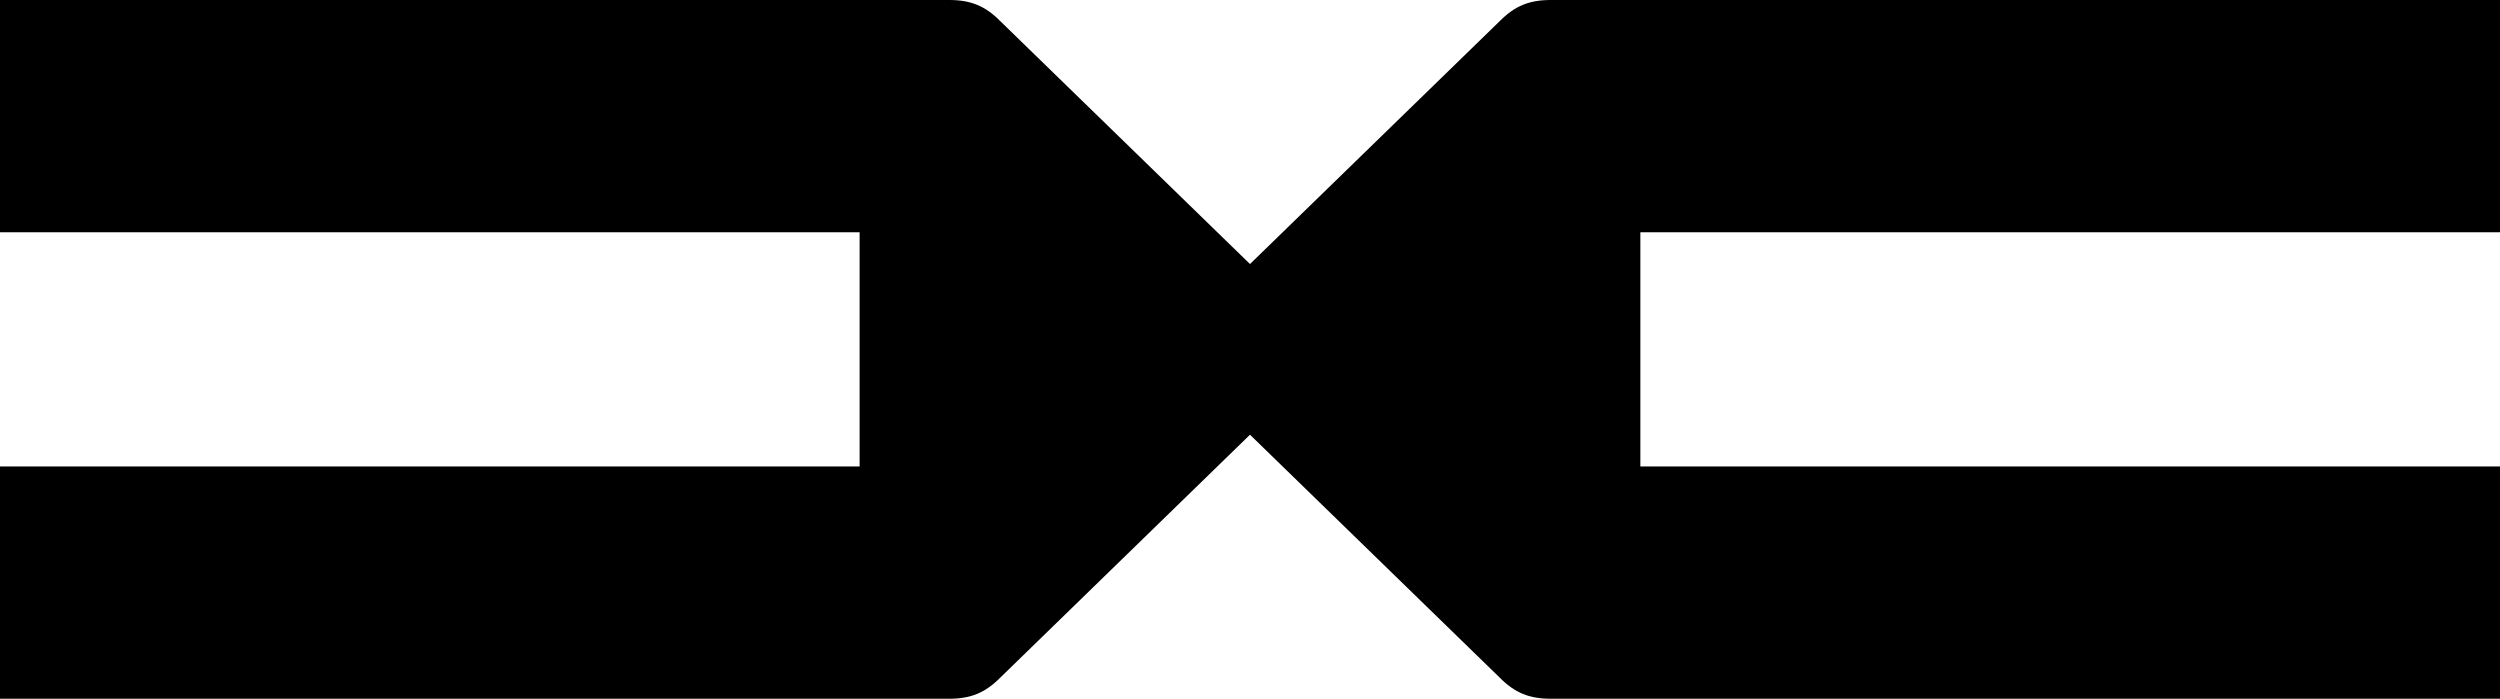
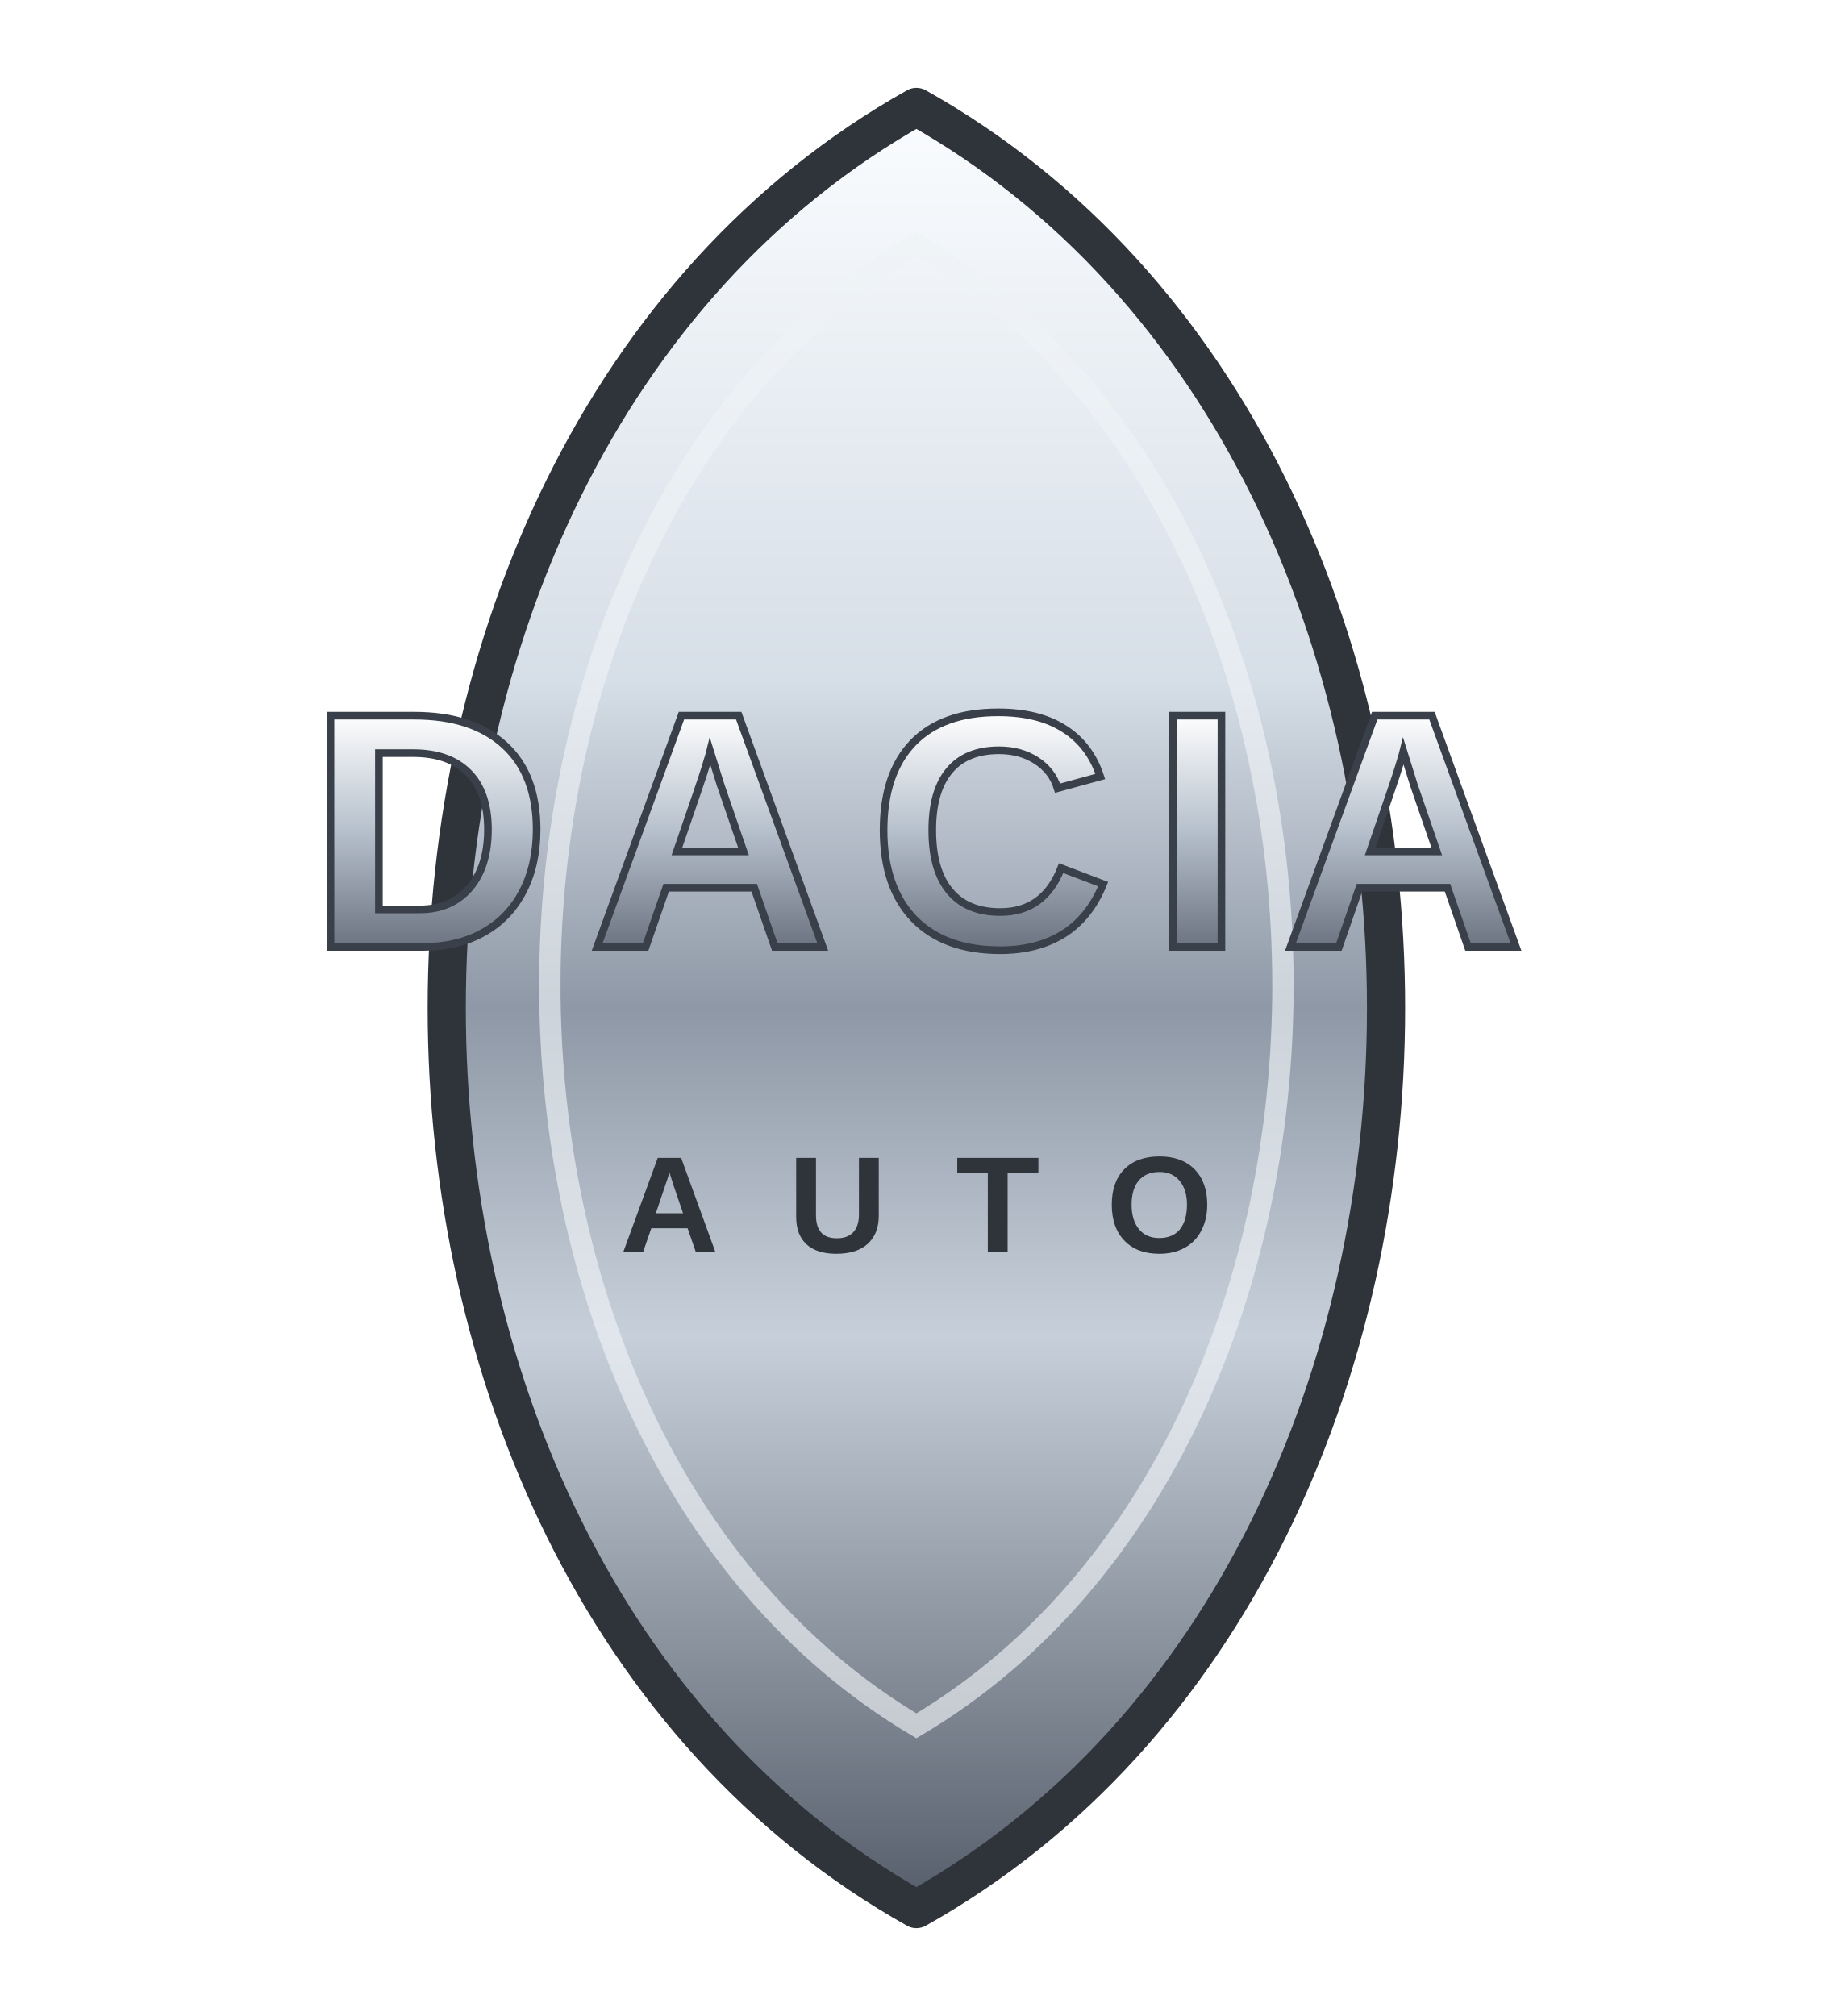
- <svg xmlns="http://www.w3.org/2000/svg" width="132.292mm" height="36.977mm" viewBox="0 0 132.292 36.977" version="1.1" id="svg1">
-   <defs id="defs1" />
-   <g id="layer1" transform="translate(-110.2143,-138.2912)">
-     <path d="m 110.214,138.291 v 12.291 h 45.488 v 6.197 6.197 h -45.488 v 12.291 h 50.225 c 1.152,0 1.911,-0.32 2.697,-1.109 l 13.224,-12.863 13.224,12.863 c 0.785,0.789 1.545,1.109 2.697,1.109 h 50.225 v -12.291 h -45.489 v -6.197 -6.197 h 45.489 v -12.291 h -50.225 c -1.152,0 -1.911,0.32 -2.697,1.109 l -13.224,12.863 -13.224,-12.863 c -0.785,-0.789 -1.545,-1.109 -2.697,-1.109 z" style="fill:#000000;fill-opacity:1;fill-rule:evenodd;stroke:none;stroke-width:0.475px;stroke-linecap:butt;stroke-linejoin:miter;stroke-opacity:1" id="path4147-2" />
-   </g>
+ <svg xmlns="http://www.w3.org/2000/svg" viewBox="0 0 120 132" width="120" height="132" role="img" aria-label="Dacia">
+   <defs>
+     <linearGradient id="daciaMetal" x1="0" y1="0" x2="0" y2="1">
+       <stop offset="0" stop-color="#fbfdff" />
+       <stop offset="0.32" stop-color="#d6dee7" />
+       <stop offset="0.5" stop-color="#8e98a6" />
+       <stop offset="0.68" stop-color="#c7d0da" />
+       <stop offset="1" stop-color="#525b67" />
+     </linearGradient>
+     <linearGradient id="daciaText" x1="0" y1="0" x2="0" y2="1">
+       <stop offset="0" stop-color="#ffffff" />
+       <stop offset="0.5" stop-color="#b6c0cc" />
+       <stop offset="1" stop-color="#69727e" />
+     </linearGradient>
+   </defs>
+   <path d="M60 7 C101 30 101 102 60 125 C19 102 19 30 60 7 Z" fill="url(#daciaMetal)" stroke="#2f343b" stroke-width="2.5" stroke-linejoin="round" />
+   <path d="M60 16 C92 35 92 94 60 113 C28 94 28 35 60 16 Z" fill="none" stroke="#eef2f6" stroke-width="1.4" opacity="0.65" />
+   <text x="60" y="62" text-anchor="middle" font-family="'Helvetica Neue', Arial, sans-serif" font-weight="800" font-size="22" letter-spacing="2.5" fill="url(#daciaText)" stroke="#3a4049" stroke-width="0.5">DACIA</text>
+   <text x="60" y="82" text-anchor="middle" font-family="'Helvetica Neue', Arial, sans-serif" font-weight="600" font-size="9" letter-spacing="4.5" fill="#2f343b">AUTO</text>
</svg>
